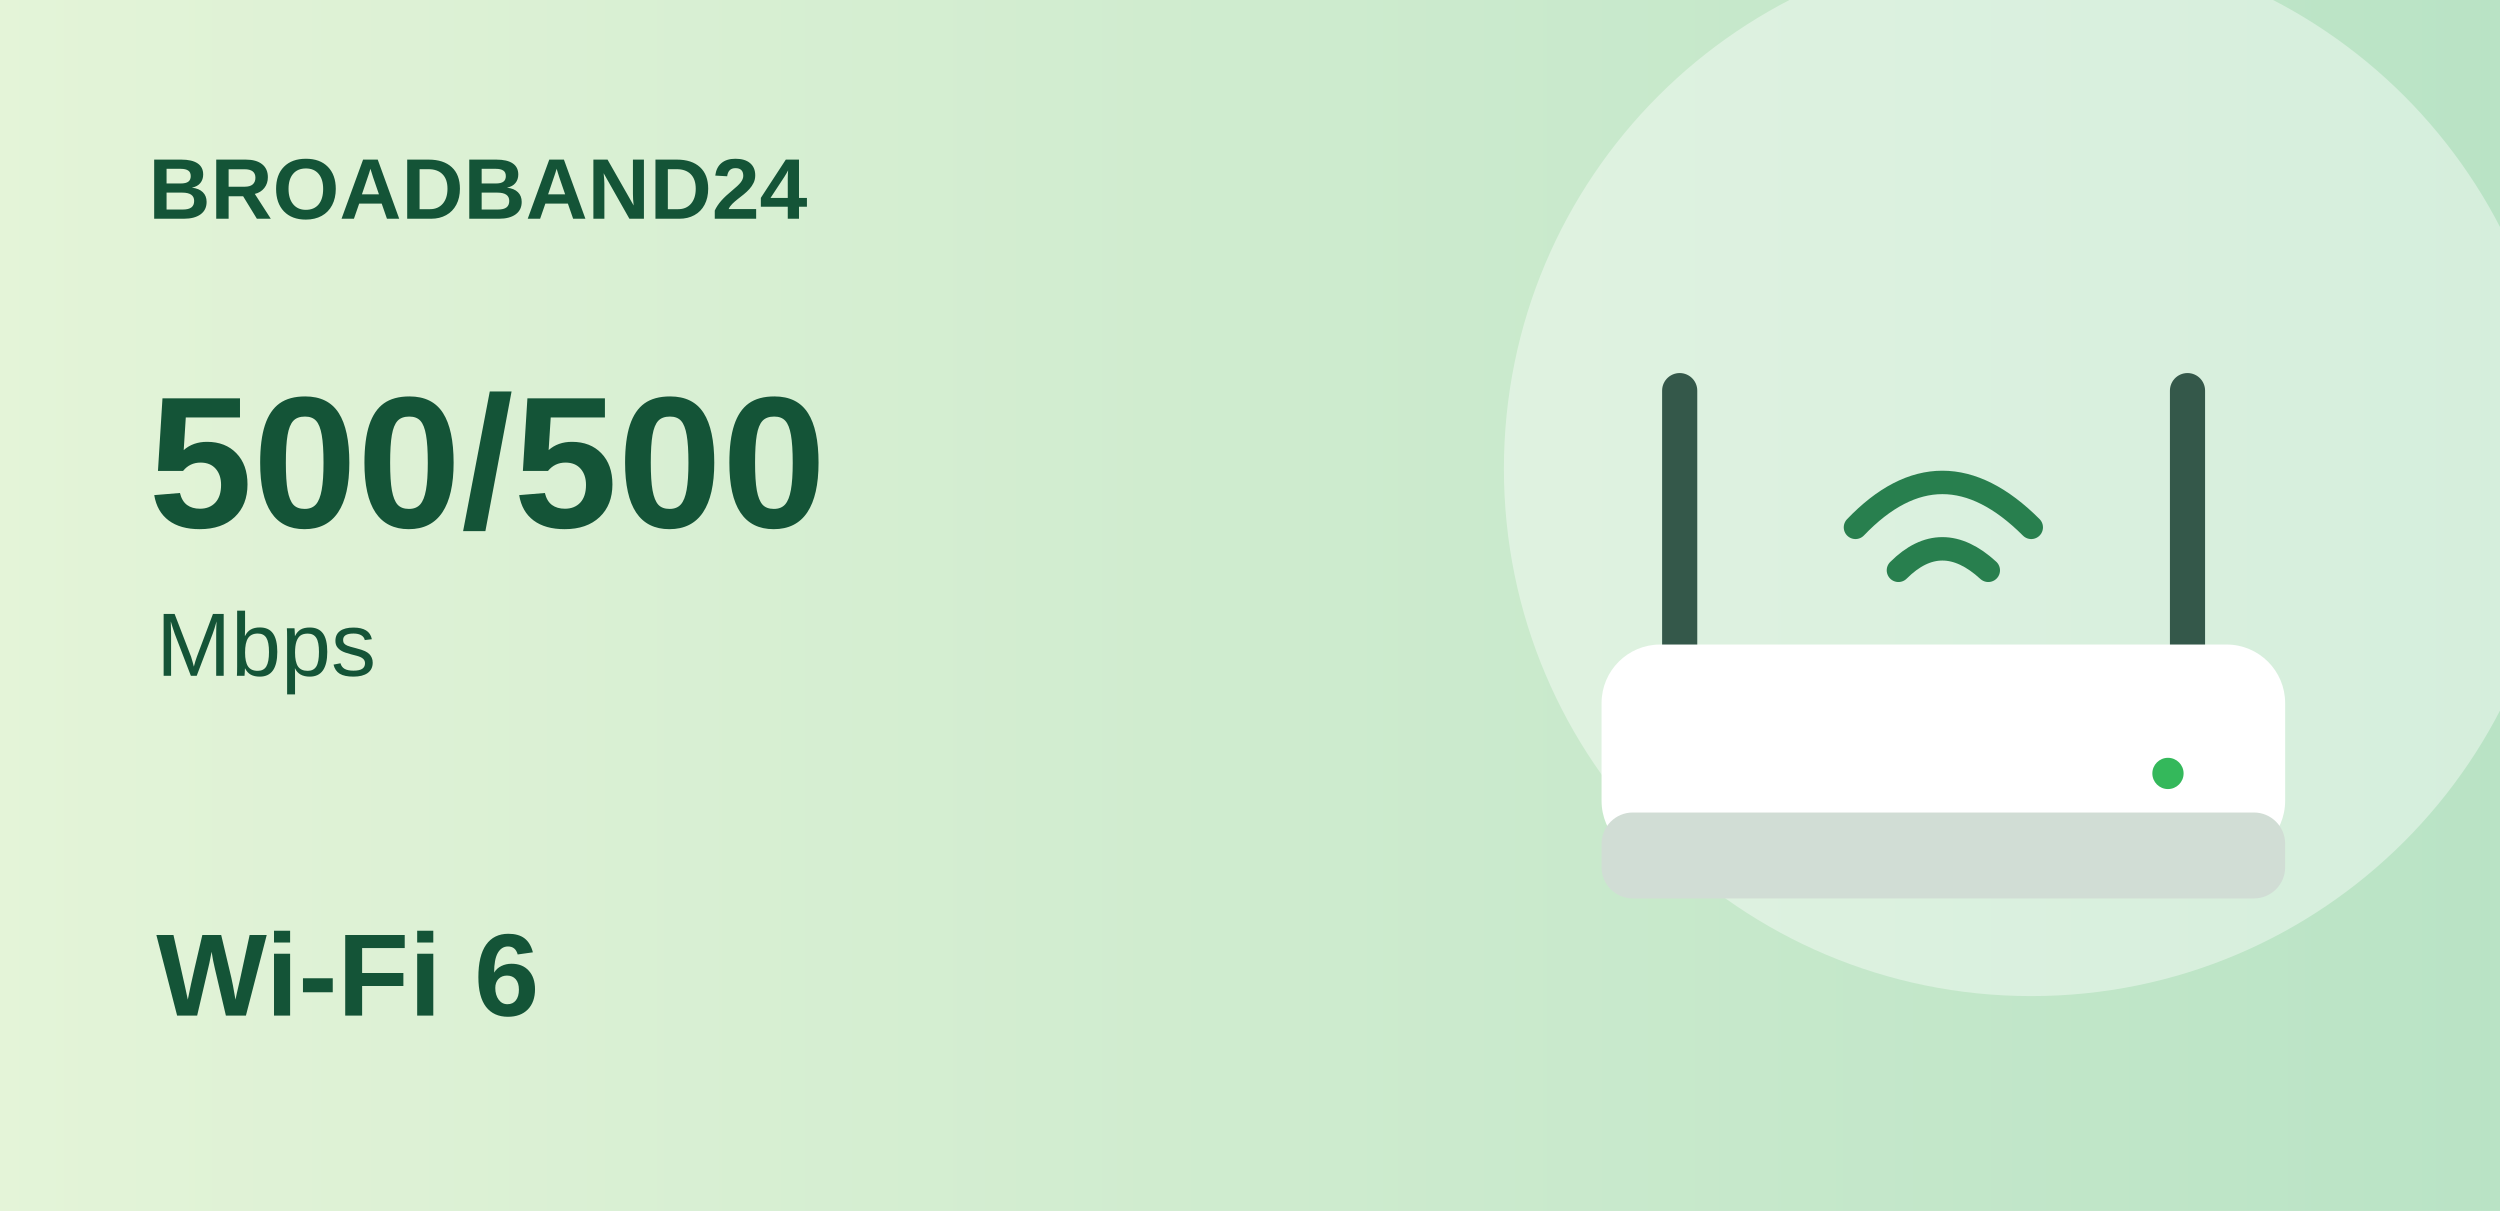
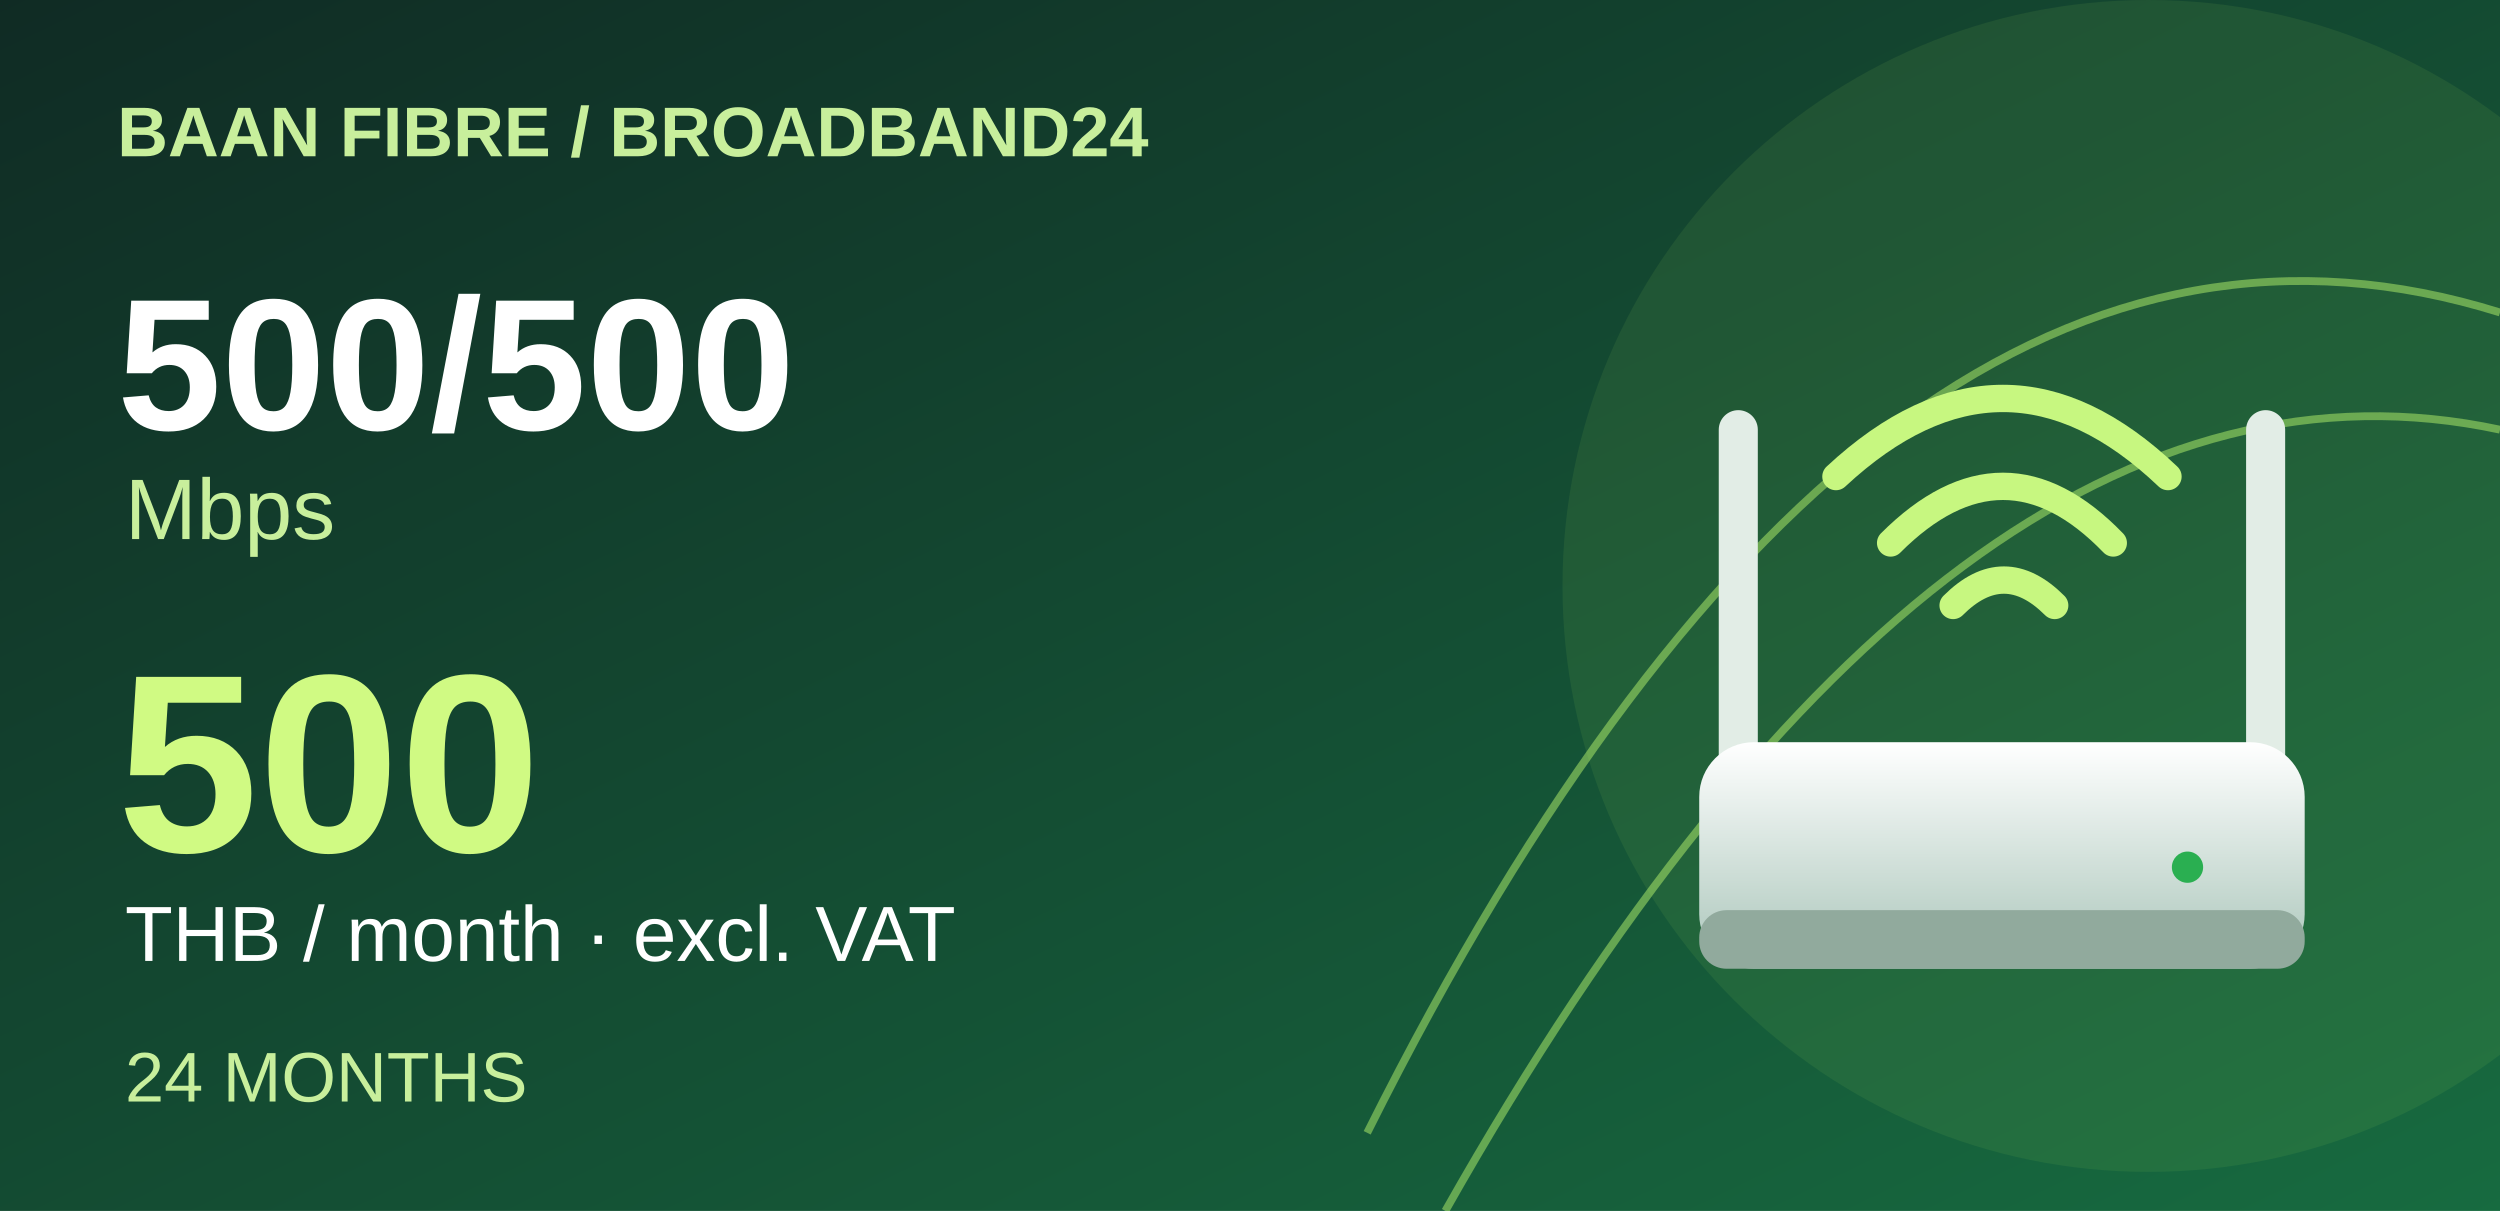
<svg xmlns="http://www.w3.org/2000/svg" viewBox="0 0 640 310">
  <defs>
-     <linearGradient id="g">
-       <stop stop-color="#e4f4d8" />
-       <stop offset="1" stop-color="#b9e3c5" />
+     <linearGradient id="bg" x2="1" y2="1">
+       <stop stop-color="#102b24" />
+       <stop offset="1" stop-color="#176b40" />
+     </linearGradient>
+     <linearGradient id="r" x2="0" y2="1">
+       <stop stop-color="#fff" />
+       <stop offset="1" stop-color="#a9c5b9" />
    </linearGradient>
  </defs>
-   <rect width="640" height="310" fill="url(#g)" />
-   <circle cx="520" cy="120" r="135" fill="#fff" opacity=".4" />
-   <g transform="translate(410 100)">
-     <path d="M20 70V0M150 70V0" stroke="#34584a" stroke-width="9" stroke-linecap="round" />
-     <rect y="65" width="175" height="55" rx="15" fill="#fff" />
-     <rect y="108" width="175" height="22" rx="8" fill="#d1ddd5" />
-     <circle cx="145" cy="98" r="4" fill="#34b85b" />
-     <path d="M65 35 Q87 12 110 35 M76 46 Q87 35 99 46" fill="none" stroke="#287f4e" stroke-width="6" stroke-linecap="round" />
+   <rect width="640" height="310" fill="url(#bg)" />
+   <circle cx="550" cy="150" r="150" fill="#a6df55" opacity=".09" />
+   <path d="M350 290 Q480 30 640 80 M370 310 Q500 80 640 110" fill="none" stroke="#b5f36b" stroke-width="2" opacity=".5" />
+   <g transform="translate(435 90)">
+     <path d="M10 110V20 M145 110V20" stroke="#e2ede6" stroke-width="10" stroke-linecap="round" />
+     <path d="M35 32 Q78 -8 120 32 M49 49 Q78 20 106 49 M65 65 Q78 52 91 65" stroke="#c7f780" stroke-width="7" fill="none" stroke-linecap="round" />
+     <rect x="0" y="100" width="155" height="58" rx="14" fill="url(#r)" />
+     <rect x="0" y="143" width="155" height="15" rx="7" fill="#91aa9d" />
+     <circle cx="125" cy="132" r="4" fill="#2aaf51" />
  </g>
-   <g font-family="Arial,sans-serif" fill="#145437">
-     <text x="38" y="56" font-size="22" font-weight="bold">BROADBAND24</text>
-     <text x="38" y="135" font-size="48" font-weight="bold">500/500</text>
-     <text x="40" y="173" font-size="23">Mbps</text>
-     <text x="40" y="260" font-size="30" font-weight="bold">Wi-Fi 6</text>
+   <g font-family="Arial,Tahoma,sans-serif">
+     <text x="30" y="40" fill="#c8ef9c" font-size="18" font-weight="bold">BAAN FIBRE / BROADBAND24</text>
+     <text x="30" y="110" fill="white" font-size="48" font-weight="bold">500/500</text>
+     <text x="32" y="138" fill="#c8ef9c" font-size="22">Mbps</text>
+     <text x="30" y="218" fill="#d0fa83" font-size="65" font-weight="bold">500</text>
+     <text x="32" y="246" fill="white" font-size="20">THB / month · excl. VAT</text>
+     <text x="32" y="282" fill="#c8ef9c" font-size="18">24 MONTHS</text>
  </g>
</svg>
